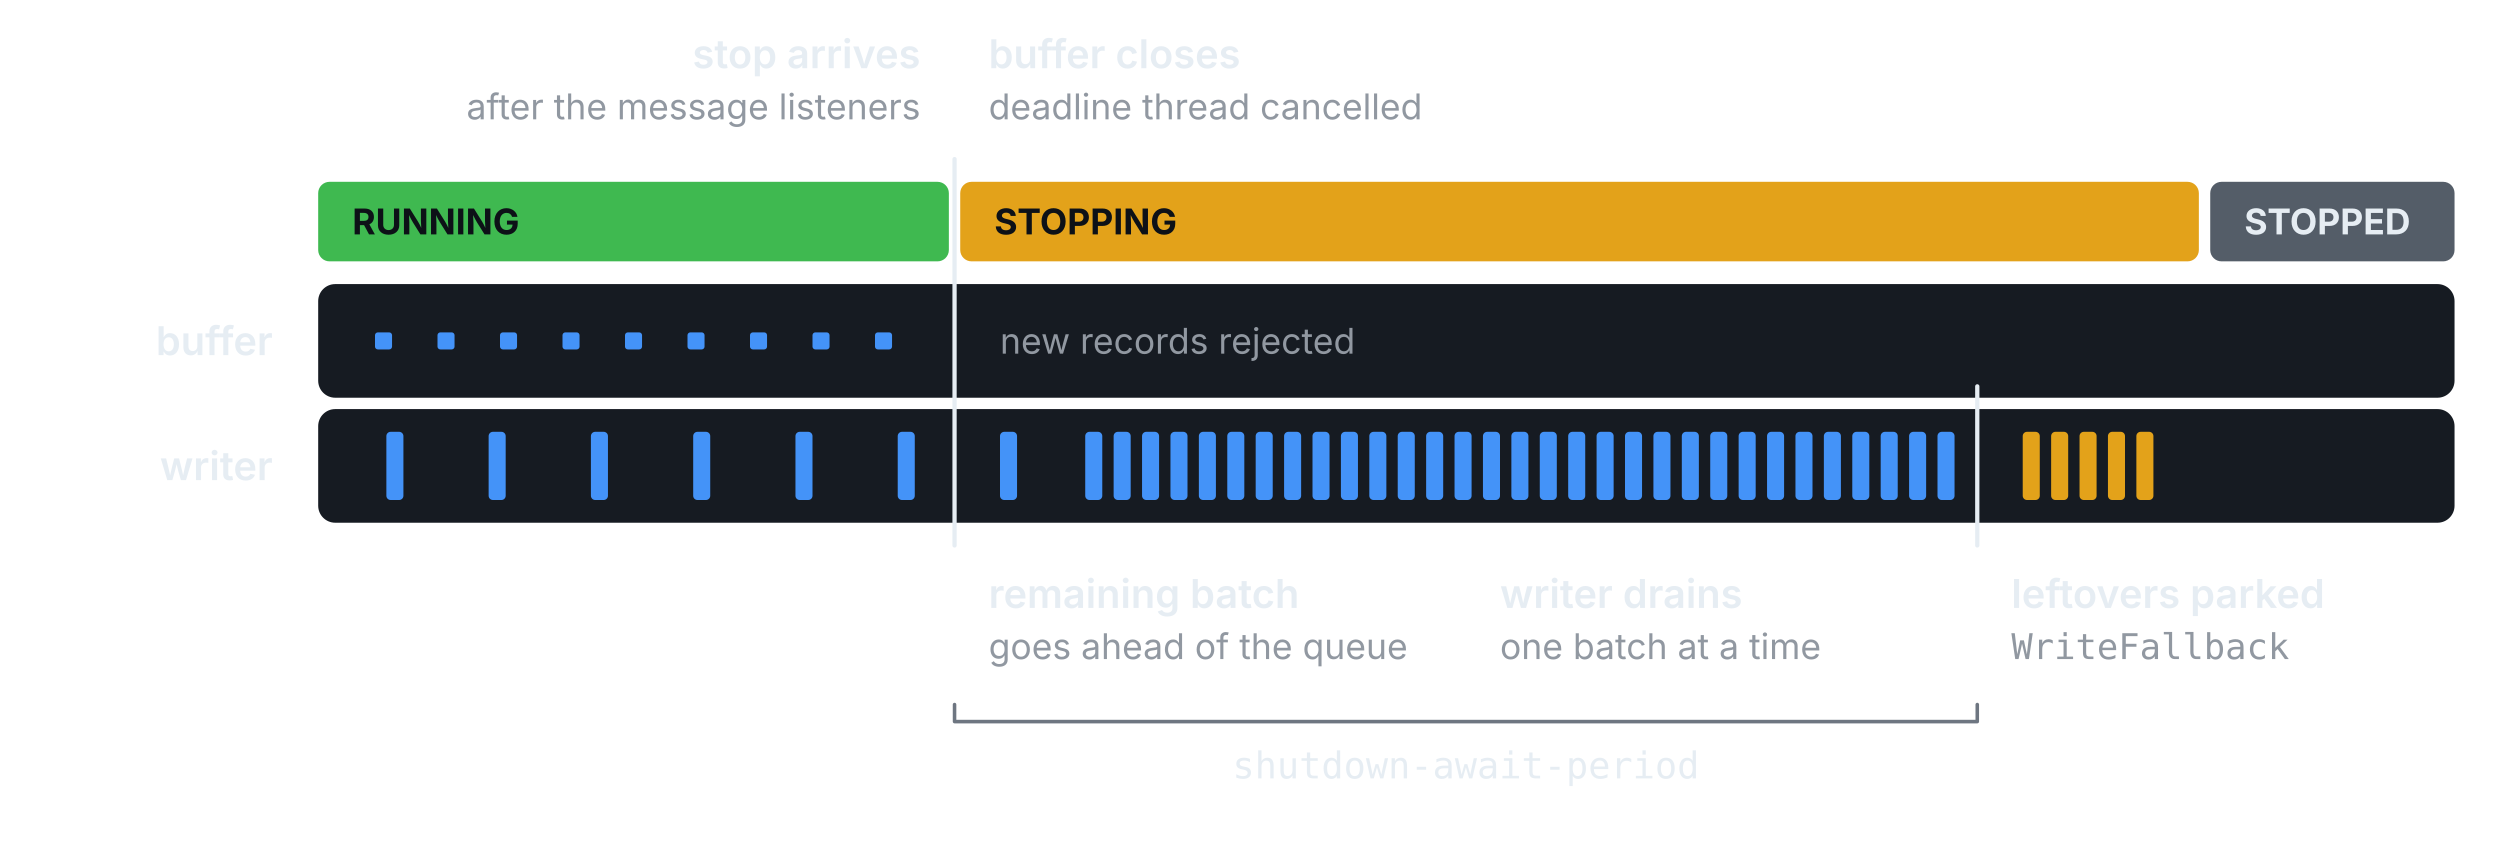
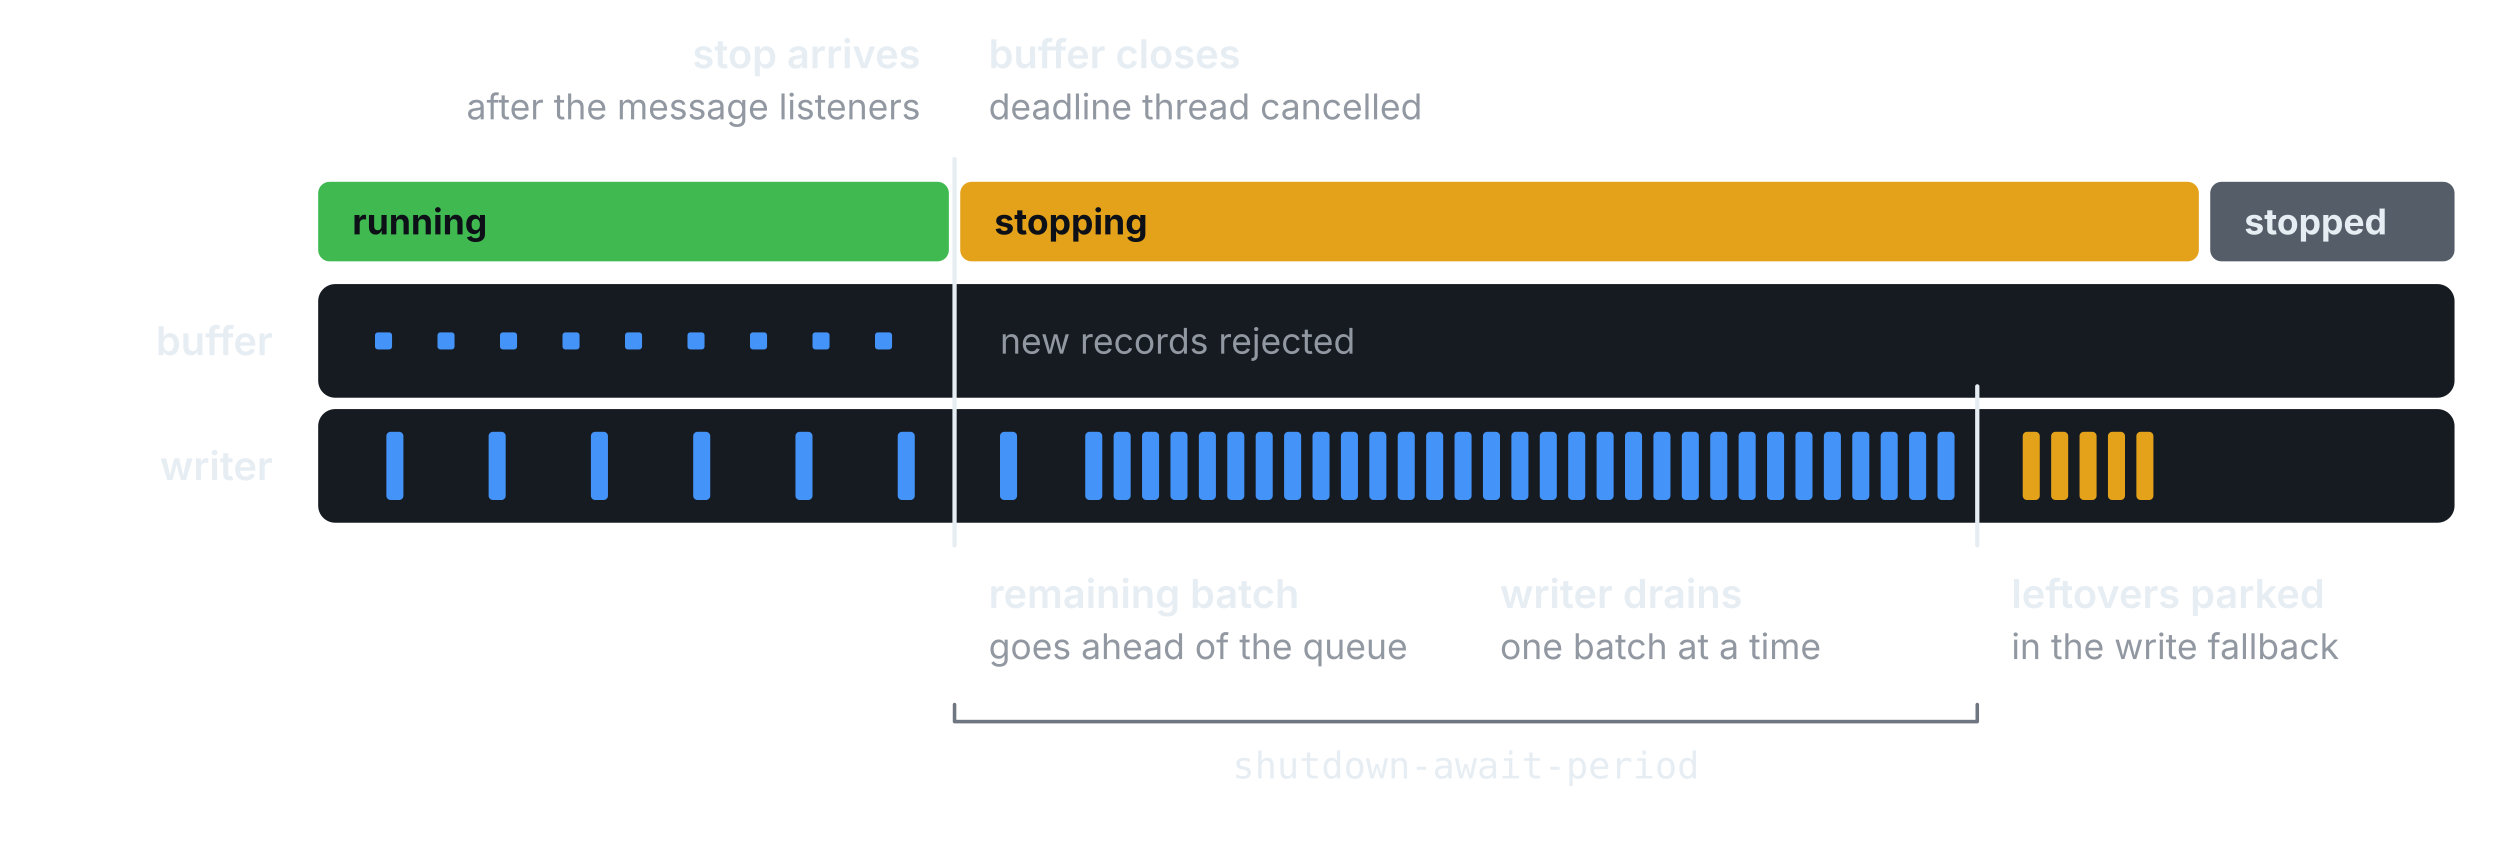
<svg xmlns="http://www.w3.org/2000/svg" viewBox="0 0 880 300" width="880" height="300" role="img">
  <rect x="112.0" y="64.0" width="222.0" height="28.0" rx="4" fill="#3FB950" />
-   <text x="124.0" y="82.5" font-family="-apple-system, BlinkMacSystemFont, 'Segoe UI', Inter, Helvetica, Arial, sans-serif" font-size="12.5" font-weight="650" fill="#0D1117" text-anchor="start">RUNNING</text>
+   <text x="124.0" y="82.5" font-family="-apple-system, BlinkMacSystemFont, 'Segoe UI', Inter, Helvetica, Arial, sans-serif" font-size="12.5" font-weight="650" fill="#0D1117" text-anchor="start">running</text>
  <rect x="338.0" y="64.0" width="436.0" height="28.0" rx="4" fill="#E3A21A" />
-   <text x="350.0" y="82.5" font-family="-apple-system, BlinkMacSystemFont, 'Segoe UI', Inter, Helvetica, Arial, sans-serif" font-size="12.5" font-weight="650" fill="#0D1117" text-anchor="start">STOPPING</text>
+   <text x="350.0" y="82.5" font-family="-apple-system, BlinkMacSystemFont, 'Segoe UI', Inter, Helvetica, Arial, sans-serif" font-size="12.5" font-weight="650" fill="#0D1117" text-anchor="start">stopping</text>
  <rect x="778.0" y="64.0" width="86.0" height="28.0" rx="4" fill="#545D68" />
-   <text x="790.0" y="82.5" font-family="-apple-system, BlinkMacSystemFont, 'Segoe UI', Inter, Helvetica, Arial, sans-serif" font-size="12.5" font-weight="650" fill="#E6EDF3" text-anchor="start">STOPPED</text>
+   <text x="790.0" y="82.5" font-family="-apple-system, BlinkMacSystemFont, 'Segoe UI', Inter, Helvetica, Arial, sans-serif" font-size="12.5" font-weight="650" fill="#E6EDF3" text-anchor="start">stopped</text>
  <text x="96.0" y="125.0" font-family="-apple-system, BlinkMacSystemFont, 'Segoe UI', Inter, Helvetica, Arial, sans-serif" font-size="14" font-weight="600" fill="#E6EDF3" text-anchor="end">buffer</text>
  <text x="96.0" y="169.0" font-family="-apple-system, BlinkMacSystemFont, 'Segoe UI', Inter, Helvetica, Arial, sans-serif" font-size="14" font-weight="600" fill="#E6EDF3" text-anchor="end">writer</text>
  <rect x="112.0" y="100.0" width="752.0" height="40.0" rx="6" fill="#161B22" />
  <rect x="112.0" y="144.0" width="752.0" height="40.0" rx="6" fill="#161B22" />
  <rect x="132.0" y="117.0" width="6.0" height="6.0" rx="1" fill="#4493F8" />
  <rect x="154.0" y="117.0" width="6.0" height="6.0" rx="1" fill="#4493F8" />
  <rect x="176.0" y="117.0" width="6.0" height="6.0" rx="1" fill="#4493F8" />
  <rect x="198.0" y="117.0" width="6.0" height="6.0" rx="1" fill="#4493F8" />
  <rect x="220.0" y="117.0" width="6.0" height="6.0" rx="1" fill="#4493F8" />
  <rect x="242.0" y="117.0" width="6.0" height="6.0" rx="1" fill="#4493F8" />
  <rect x="264.0" y="117.0" width="6.0" height="6.0" rx="1" fill="#4493F8" />
  <rect x="286.0" y="117.0" width="6.0" height="6.0" rx="1" fill="#4493F8" />
  <rect x="308.0" y="117.0" width="6.0" height="6.0" rx="1" fill="#4493F8" />
  <text x="352.0" y="124.5" font-family="-apple-system, BlinkMacSystemFont, 'Segoe UI', Inter, Helvetica, Arial, sans-serif" font-size="12.5" font-weight="400" fill="#9198A1" text-anchor="start">new records rejected</text>
  <rect x="136.0" y="152.0" width="6.0" height="24.0" rx="1.5" fill="#4493F8" />
  <rect x="172.0" y="152.0" width="6.0" height="24.0" rx="1.5" fill="#4493F8" />
  <rect x="208.0" y="152.0" width="6.0" height="24.0" rx="1.5" fill="#4493F8" />
  <rect x="244.0" y="152.0" width="6.0" height="24.0" rx="1.5" fill="#4493F8" />
  <rect x="280.0" y="152.0" width="6.0" height="24.0" rx="1.5" fill="#4493F8" />
  <rect x="316.0" y="152.0" width="6.0" height="24.0" rx="1.5" fill="#4493F8" />
  <rect x="352.0" y="152.0" width="6.0" height="24.0" rx="1.5" fill="#4493F8" />
  <rect x="382.0" y="152.0" width="6.0" height="24.0" rx="1.5" fill="#4493F8" />
  <rect x="392.0" y="152.0" width="6.0" height="24.0" rx="1.5" fill="#4493F8" />
  <rect x="402.0" y="152.0" width="6.0" height="24.0" rx="1.5" fill="#4493F8" />
  <rect x="412.0" y="152.0" width="6.0" height="24.0" rx="1.5" fill="#4493F8" />
  <rect x="422.0" y="152.0" width="6.0" height="24.0" rx="1.5" fill="#4493F8" />
  <rect x="432.0" y="152.0" width="6.0" height="24.0" rx="1.5" fill="#4493F8" />
  <rect x="442.0" y="152.0" width="6.0" height="24.0" rx="1.5" fill="#4493F8" />
  <rect x="452.0" y="152.0" width="6.0" height="24.0" rx="1.5" fill="#4493F8" />
  <rect x="462.0" y="152.0" width="6.0" height="24.0" rx="1.5" fill="#4493F8" />
  <rect x="472.0" y="152.0" width="6.0" height="24.0" rx="1.5" fill="#4493F8" />
  <rect x="482.0" y="152.0" width="6.0" height="24.0" rx="1.5" fill="#4493F8" />
  <rect x="492.0" y="152.0" width="6.0" height="24.0" rx="1.5" fill="#4493F8" />
  <rect x="502.0" y="152.0" width="6.0" height="24.0" rx="1.5" fill="#4493F8" />
  <rect x="512.0" y="152.0" width="6.0" height="24.0" rx="1.5" fill="#4493F8" />
  <rect x="522.0" y="152.0" width="6.0" height="24.0" rx="1.5" fill="#4493F8" />
  <rect x="532.0" y="152.0" width="6.0" height="24.0" rx="1.5" fill="#4493F8" />
  <rect x="542.0" y="152.0" width="6.0" height="24.0" rx="1.5" fill="#4493F8" />
  <rect x="552.0" y="152.0" width="6.0" height="24.0" rx="1.5" fill="#4493F8" />
  <rect x="562.0" y="152.0" width="6.0" height="24.0" rx="1.5" fill="#4493F8" />
  <rect x="572.0" y="152.0" width="6.0" height="24.0" rx="1.5" fill="#4493F8" />
  <rect x="582.0" y="152.0" width="6.0" height="24.0" rx="1.5" fill="#4493F8" />
  <rect x="592.0" y="152.0" width="6.0" height="24.0" rx="1.5" fill="#4493F8" />
  <rect x="602.0" y="152.0" width="6.0" height="24.0" rx="1.5" fill="#4493F8" />
  <rect x="612.0" y="152.0" width="6.0" height="24.0" rx="1.5" fill="#4493F8" />
  <rect x="622.0" y="152.0" width="6.0" height="24.0" rx="1.5" fill="#4493F8" />
  <rect x="632.0" y="152.0" width="6.0" height="24.0" rx="1.5" fill="#4493F8" />
  <rect x="642.0" y="152.0" width="6.0" height="24.0" rx="1.5" fill="#4493F8" />
  <rect x="652.0" y="152.0" width="6.0" height="24.0" rx="1.5" fill="#4493F8" />
  <rect x="662.0" y="152.0" width="6.0" height="24.0" rx="1.5" fill="#4493F8" />
  <rect x="672.0" y="152.0" width="6.0" height="24.0" rx="1.5" fill="#4493F8" />
  <rect x="682.0" y="152.0" width="6.0" height="24.0" rx="1.5" fill="#4493F8" />
  <rect x="712.0" y="152.0" width="6.0" height="24.0" rx="1.5" fill="#E3A21A" />
  <rect x="722.0" y="152.0" width="6.0" height="24.0" rx="1.5" fill="#E3A21A" />
  <rect x="732.0" y="152.0" width="6.0" height="24.0" rx="1.5" fill="#E3A21A" />
  <rect x="742.0" y="152.0" width="6.0" height="24.0" rx="1.5" fill="#E3A21A" />
  <rect x="752.0" y="152.0" width="6.0" height="24.0" rx="1.5" fill="#E3A21A" />
  <path d="M336,56 L336,192" stroke="#E6EDF3" stroke-width="1.5" fill="none" stroke-linecap="round" stroke-linejoin="round" />
  <path d="M696,136 L696,192" stroke="#E6EDF3" stroke-width="1.5" fill="none" stroke-linecap="round" stroke-linejoin="round" />
  <text x="324.0" y="24.0" font-family="-apple-system, BlinkMacSystemFont, 'Segoe UI', Inter, Helvetica, Arial, sans-serif" font-size="14" font-weight="600" fill="#E6EDF3" text-anchor="end">stop arrives</text>
  <text x="324.0" y="42.0" font-family="-apple-system, BlinkMacSystemFont, 'Segoe UI', Inter, Helvetica, Arial, sans-serif" font-size="12.5" font-weight="400" fill="#9198A1" text-anchor="end">after the message listeners</text>
  <text x="348.0" y="24.0" font-family="-apple-system, BlinkMacSystemFont, 'Segoe UI', Inter, Helvetica, Arial, sans-serif" font-size="14" font-weight="600" fill="#E6EDF3" text-anchor="start">buffer closes</text>
  <text x="348.0" y="42.0" font-family="-apple-system, BlinkMacSystemFont, 'Segoe UI', Inter, Helvetica, Arial, sans-serif" font-size="12.5" font-weight="400" fill="#9198A1" text-anchor="start">deadline thread cancelled</text>
  <text x="348.0" y="214.0" font-family="-apple-system, BlinkMacSystemFont, 'Segoe UI', Inter, Helvetica, Arial, sans-serif" font-size="14" font-weight="600" fill="#E6EDF3" text-anchor="start">remaining batch</text>
  <text x="348.0" y="232.0" font-family="-apple-system, BlinkMacSystemFont, 'Segoe UI', Inter, Helvetica, Arial, sans-serif" font-size="12.5" font-weight="400" fill="#9198A1" text-anchor="start">goes ahead of the queue</text>
  <text x="528.0" y="214.0" font-family="-apple-system, BlinkMacSystemFont, 'Segoe UI', Inter, Helvetica, Arial, sans-serif" font-size="14" font-weight="600" fill="#E6EDF3" text-anchor="start">writer drains</text>
  <text x="528.0" y="232.0" font-family="-apple-system, BlinkMacSystemFont, 'Segoe UI', Inter, Helvetica, Arial, sans-serif" font-size="12.5" font-weight="400" fill="#9198A1" text-anchor="start">one batch at a time</text>
  <text x="708.0" y="214.0" font-family="-apple-system, BlinkMacSystemFont, 'Segoe UI', Inter, Helvetica, Arial, sans-serif" font-size="14" font-weight="600" fill="#E6EDF3" text-anchor="start">leftovers parked</text>
-   <text x="708.0" y="232.0" font-family="ui-monospace, SFMono-Regular, 'SF Mono', Menlo, Consolas, monospace" font-size="12.5" font-weight="400" fill="#9198A1" text-anchor="start">WriteFallback</text>
+   <text x="708.0" y="232.0" font-family="-apple-system, BlinkMacSystemFont, 'Segoe UI', Inter, Helvetica, Arial, sans-serif" font-size="12.5" font-weight="400" fill="#9198A1" text-anchor="start">in the write fallback</text>
  <path d="M336,248 L336,254 L696,254 L696,248" stroke="#6E7681" stroke-width="1.25" fill="none" stroke-linecap="round" stroke-linejoin="round" />
  <text x="516.0" y="274.0" font-family="ui-monospace, SFMono-Regular, 'SF Mono', Menlo, Consolas, monospace" font-size="13" font-weight="400" fill="#E6EDF3" text-anchor="middle">shutdown-await-period</text>
</svg>
